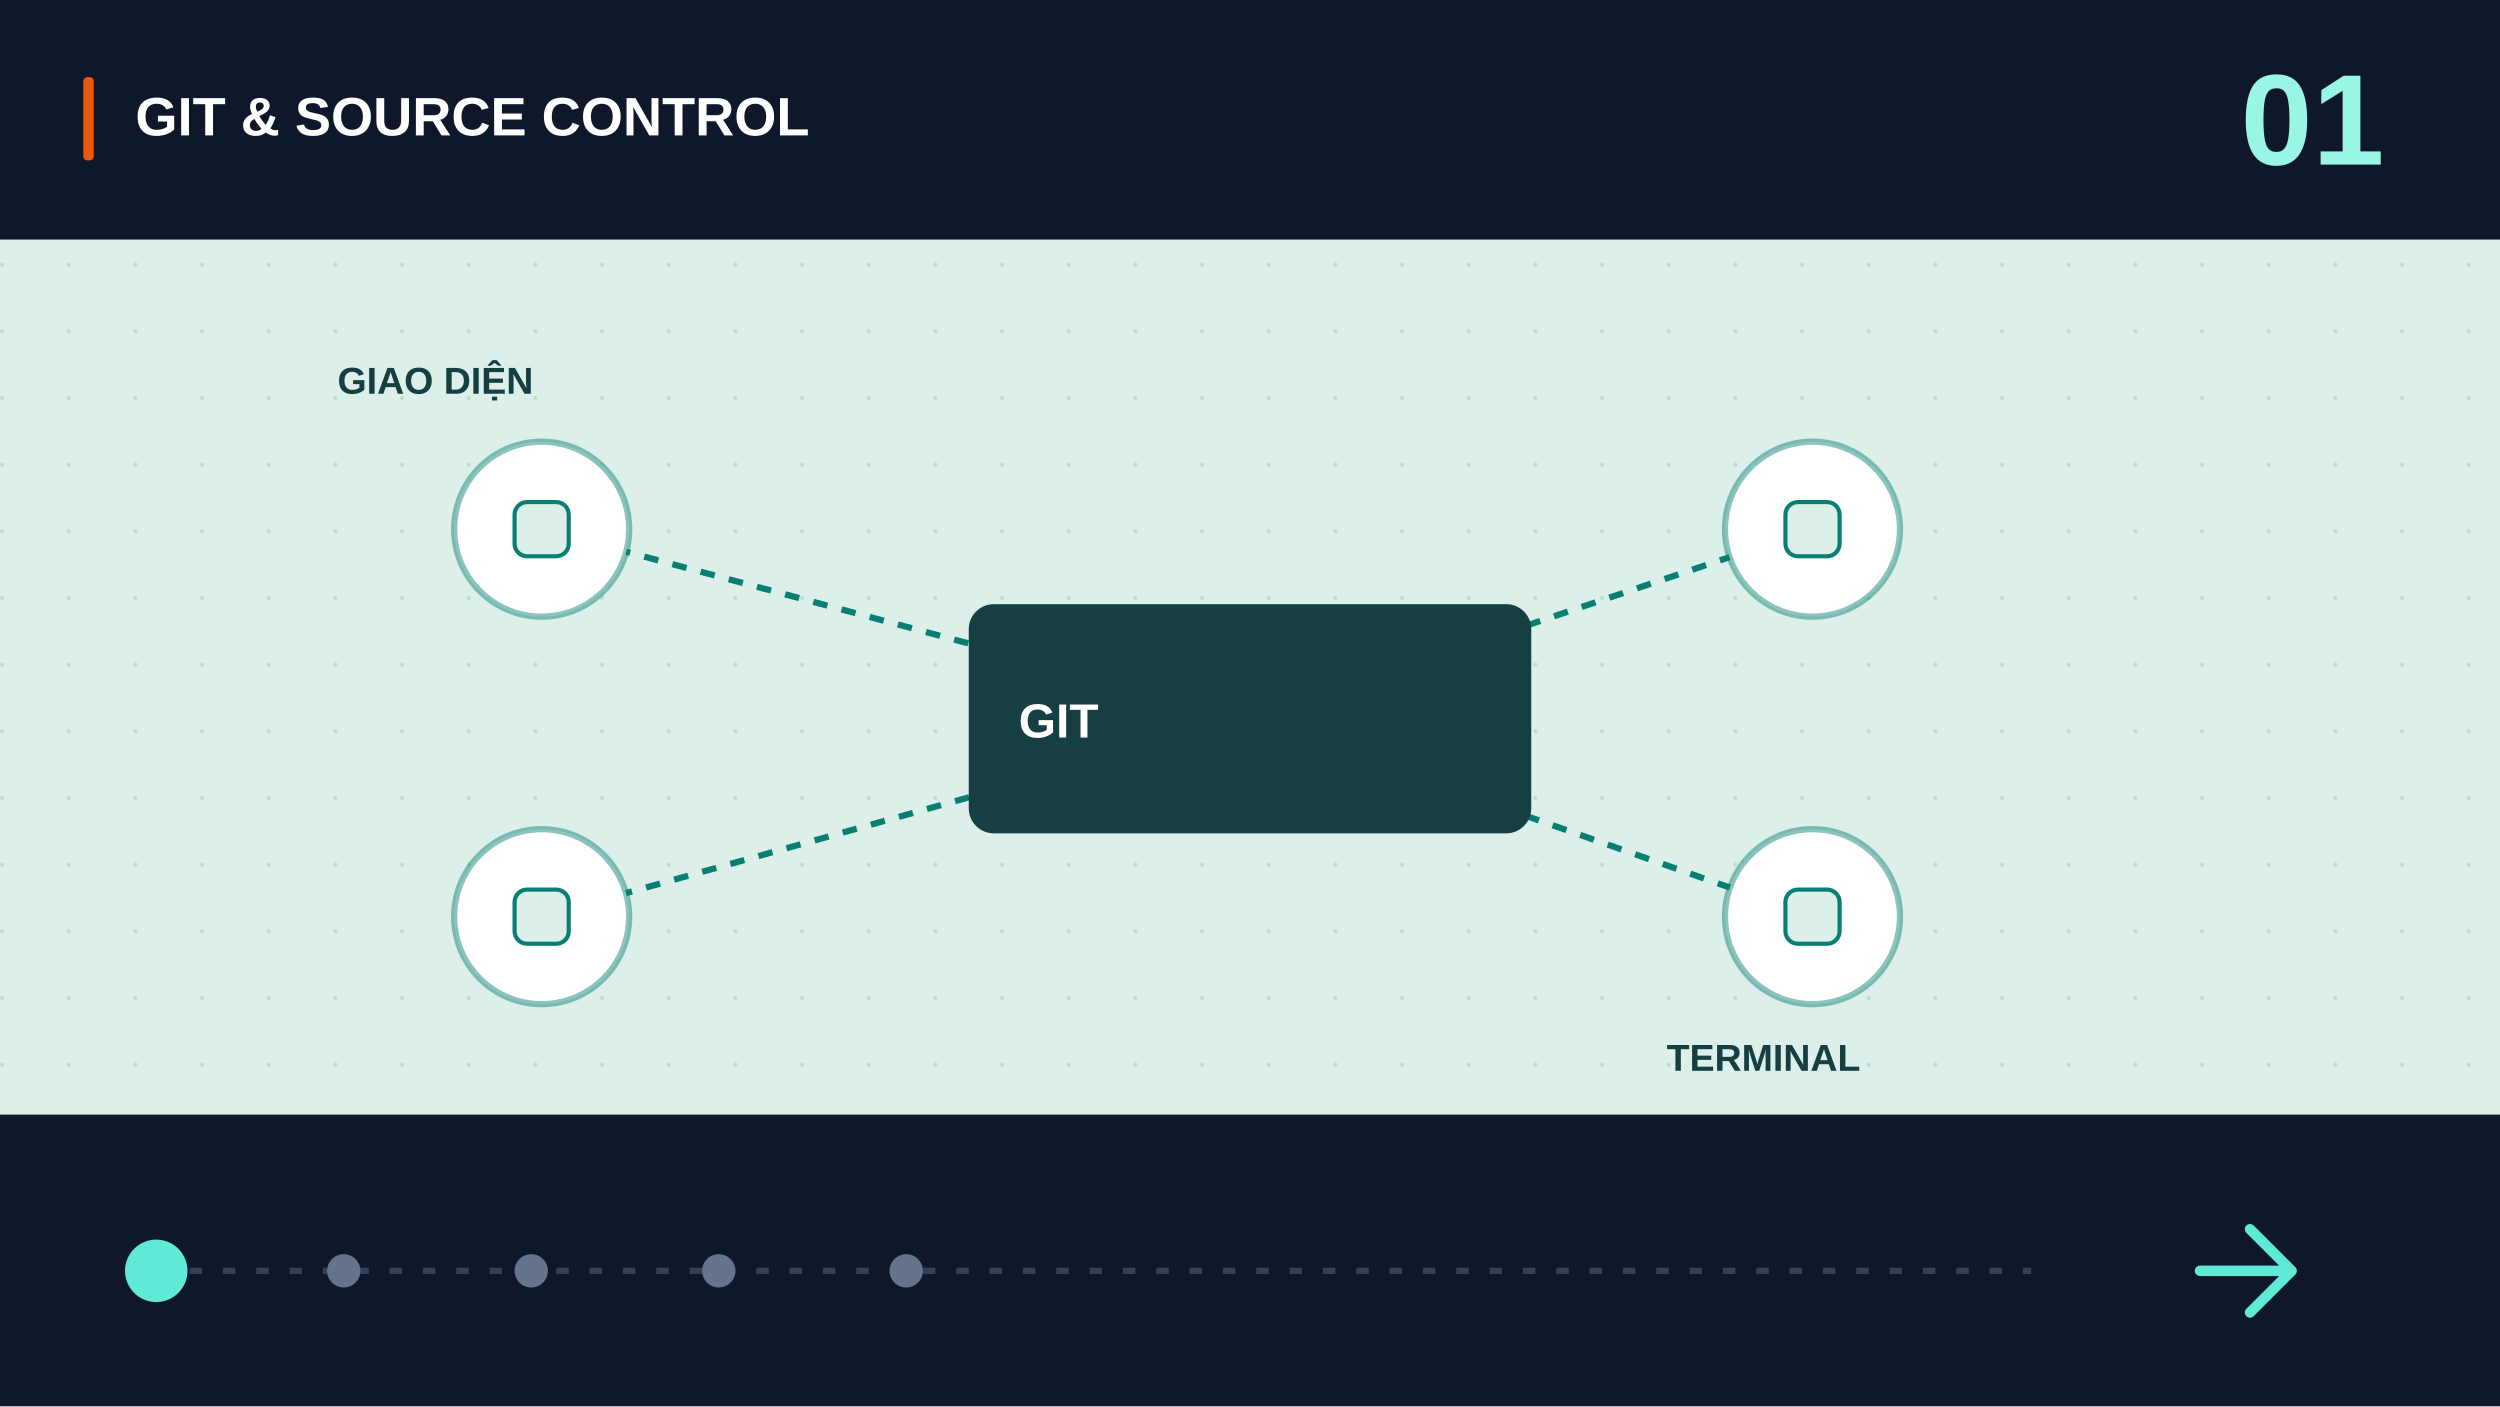
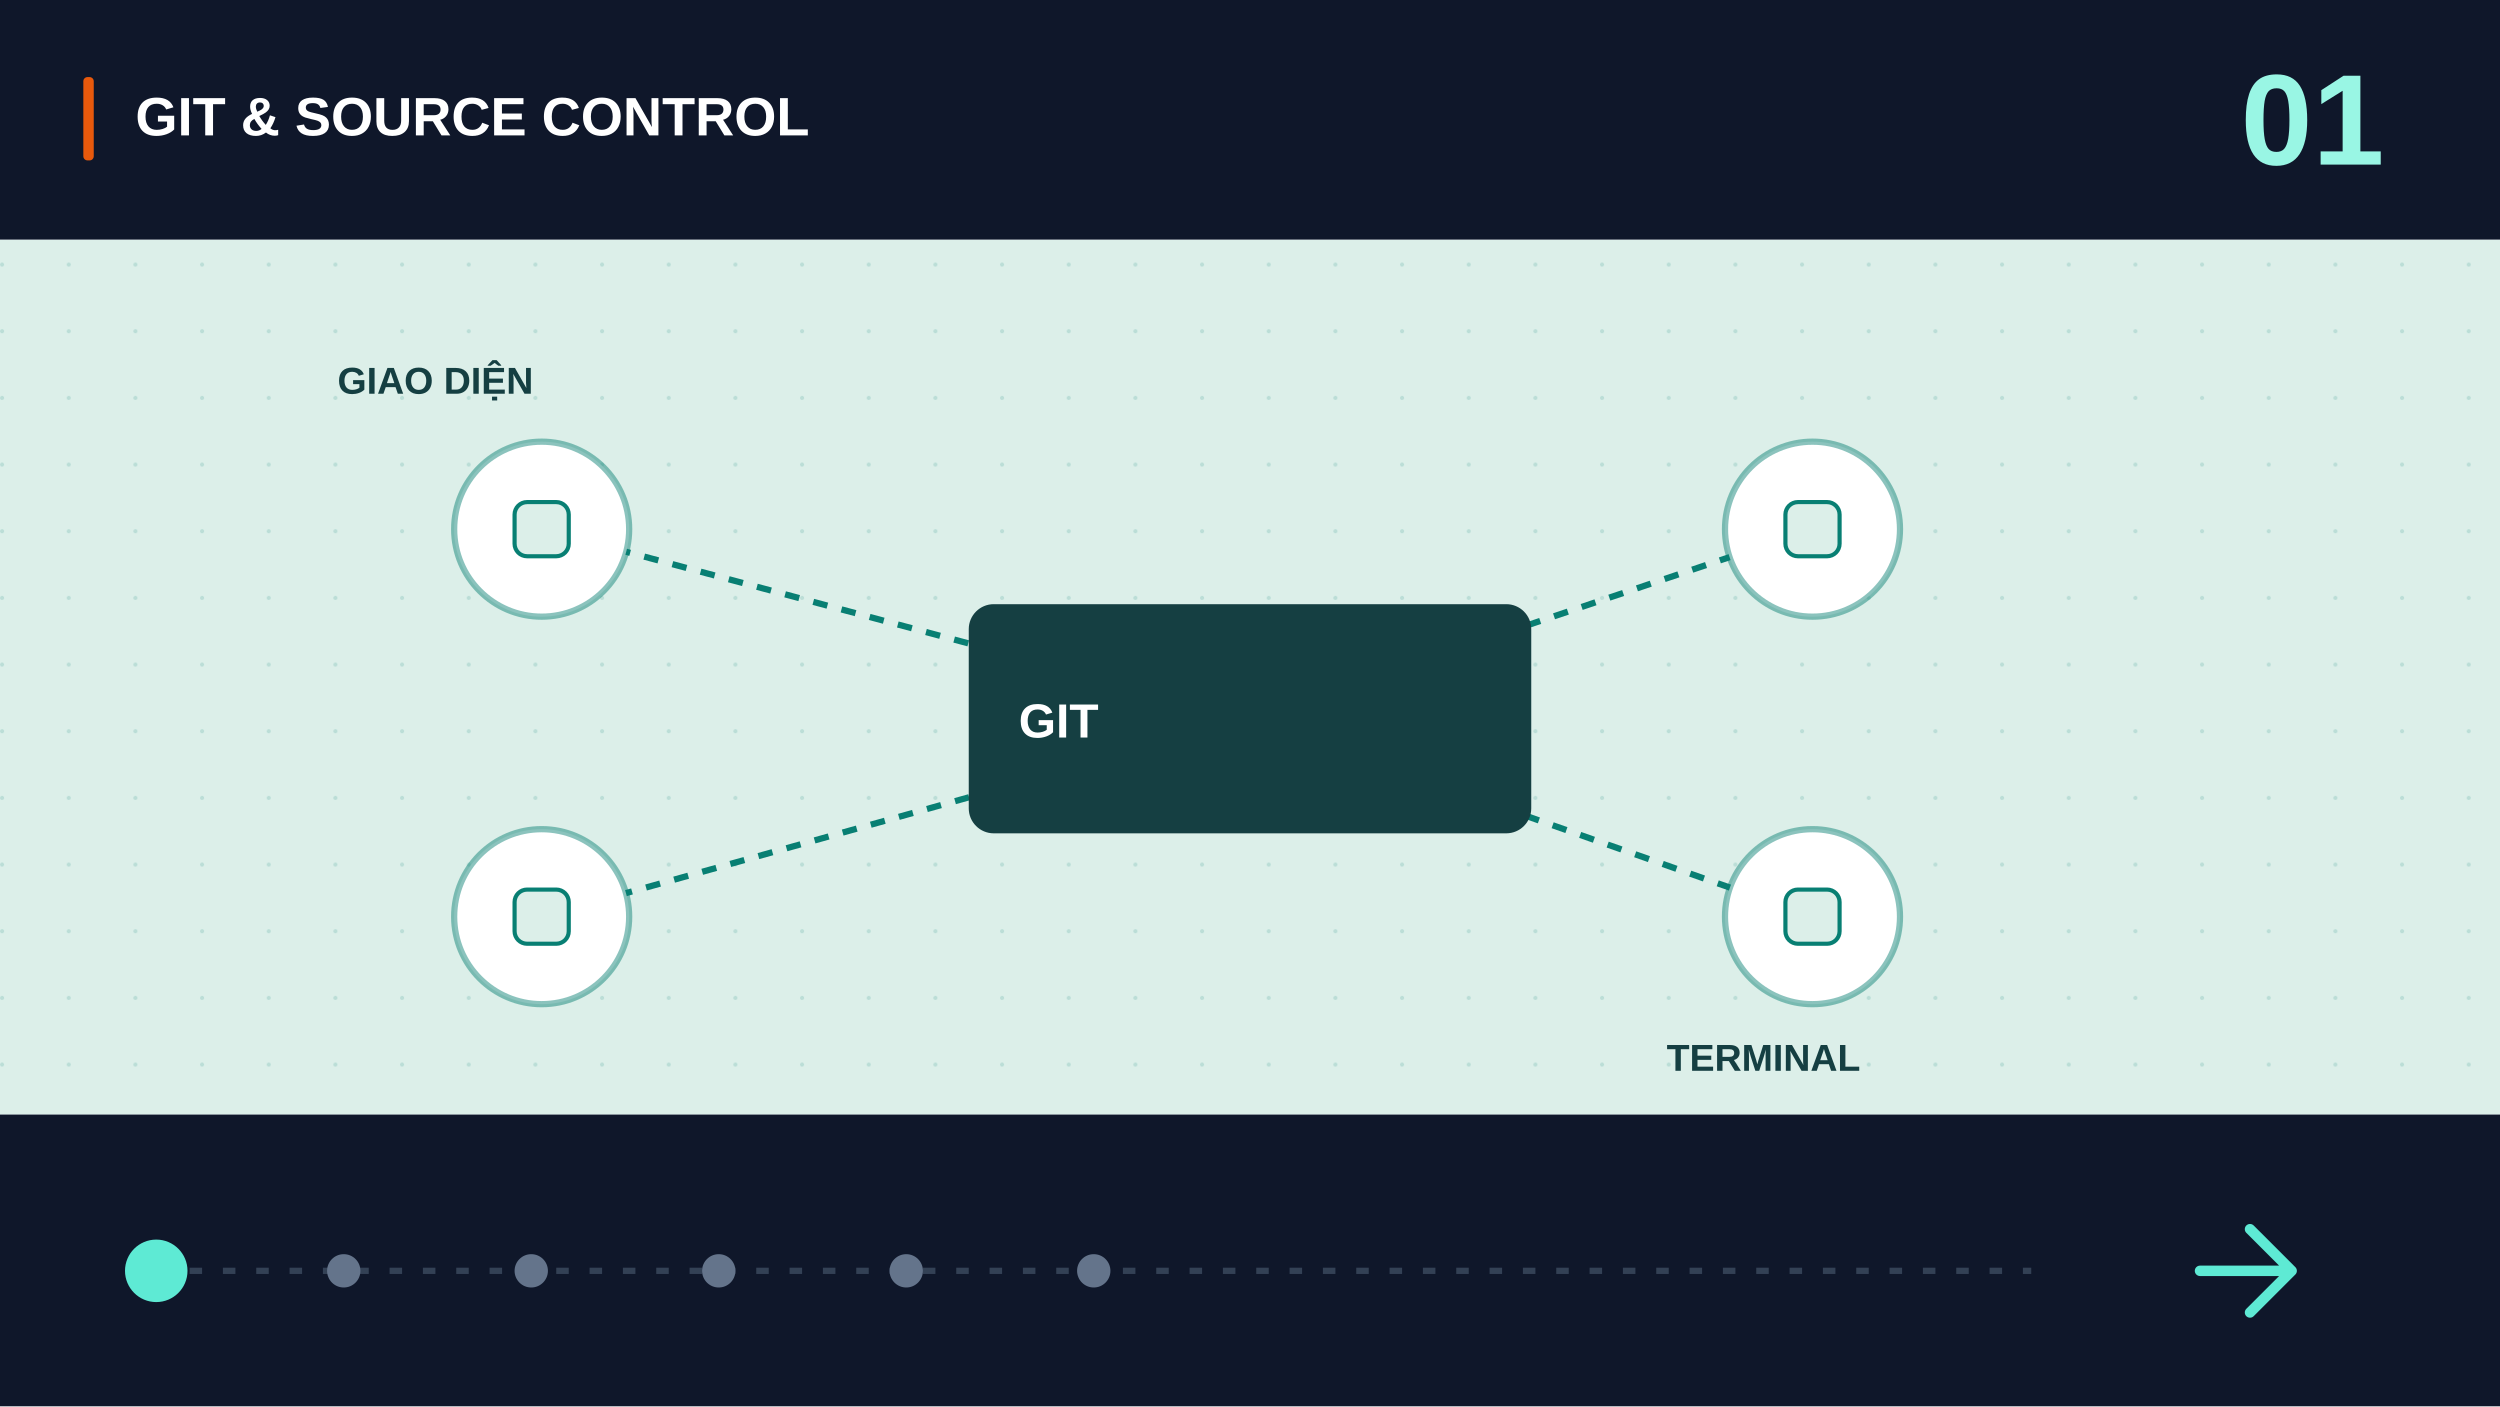
<svg xmlns="http://www.w3.org/2000/svg" width="1200" height="675" viewBox="0 0 1200 675">
  <rect width="1200" height="675" fill="#edf2f7" />
  <svg x="0" y="115" width="1200" height="420" viewBox="0 85 1200 420">
    <defs>
      <pattern id="grid" width="32" height="32" patternUnits="userSpaceOnUse">
        <circle cx="1" cy="1" r="1" fill="#087f73" opacity=".15" />
      </pattern>
    </defs>
    <rect x="0" y="0" width="1200" height="675" rx="0" fill="#dcefe9" stroke="none" stroke-width="2" />
    <rect width="1200" height="675" fill="url(#grid)" />
    <text x="54" y="51" font-family="Arial, sans-serif" font-size="14" font-weight="600" fill="#153f42">ANTBLOG / ENGINEERING NOTES</text>
    <text x="1080" y="51" font-family="Arial, sans-serif" font-size="16" font-weight="500" fill="#153f42">647</text>
    <path d="M54 73L1146 73" stroke="#087f7333" stroke-width="3" fill="none" />
    <path d="M600 315L260 224" stroke="#087f73" stroke-width="3" fill="none" stroke-dasharray="7 7" />
    <circle cx="260" cy="224" r="42" fill="#ffffff" stroke="#087f7377" stroke-width="3" />
    <rect x="247" y="211" width="26" height="26" rx="6" fill="#dcefe9" stroke="#087f73" stroke-width="2" />
    <path d="M600 315L870 224" stroke="#087f73" stroke-width="3" fill="none" stroke-dasharray="7 7" />
    <circle cx="870" cy="224" r="42" fill="#ffffff" stroke="#087f7377" stroke-width="3" />
    <rect x="857" y="211" width="26" height="26" rx="6" fill="#dcefe9" stroke="#087f73" stroke-width="2" />
    <path d="M600 315L260 410" stroke="#087f73" stroke-width="3" fill="none" stroke-dasharray="7 7" />
    <circle cx="260" cy="410" r="42" fill="#ffffff" stroke="#087f7377" stroke-width="3" />
    <rect x="247" y="397" width="26" height="26" rx="6" fill="#dcefe9" stroke="#087f73" stroke-width="2" />
    <path d="M600 315L870 410" stroke="#087f73" stroke-width="3" fill="none" stroke-dasharray="7 7" />
    <circle cx="870" cy="410" r="42" fill="#ffffff" stroke="#087f7377" stroke-width="3" />
    <rect x="857" y="397" width="26" height="26" rx="6" fill="#dcefe9" stroke="#087f73" stroke-width="2" />
    <rect x="465" y="260" width="270" height="110" rx="12" fill="#153f42" stroke="none" stroke-width="2" />
    <text x="489" y="324" font-family="Arial, sans-serif" font-size="23" font-weight="700" fill="#ffffff">GIT</text>
    <text x="162" y="159" font-family="Arial, sans-serif" font-size="18" font-weight="600" fill="#153f42">GIAO DIỆN</text>
    <text x="800" y="484" font-family="Arial, sans-serif" font-size="18" font-weight="600" fill="#153f42">TERMINAL</text>
    <rect x="0" y="507" width="1200" height="168" rx="0" fill="#153f42" stroke="none" stroke-width="2" />
    <rect x="54" y="539" width="5" height="81" rx="0" fill="#087f73" stroke="none" stroke-width="2" />
    <text x="78" y="578" font-family="Arial, sans-serif" font-size="60" font-weight="700" fill="#ffffff">GIT · GITSTUDIO</text>
    <text x="80" y="620" font-family="Arial, sans-serif" font-size="20" font-weight="500" fill="#cbd5e1">Version control · Giao diện, Spotlight, terminal</text>
  </svg>
  <rect width="1200" height="115" fill="#0f172a" />
  <rect x="40" y="37" width="5" height="40" rx="2" fill="#E8590C" />
  <text x="65" y="65" font-family="Arial,sans-serif" font-size="26" font-weight="700" fill="white">GIT &amp; SOURCE CONTROL</text>
  <text x="1110" y="79" text-anchor="middle" font-family="Arial,sans-serif" font-size="62" font-weight="700" fill="#99f6e4">01</text>
  <rect y="535" width="1200" height="140" fill="#0f172a" />
  <path d="M75 610h900" stroke="#334155" stroke-width="3" stroke-dasharray="6 10" />
  <circle cx="75" cy="610" r="15" fill="#5eead4" />
  <circle cx="165" cy="610" r="8" fill="#64748b" />
  <circle cx="255" cy="610" r="8" fill="#64748b" />
  <circle cx="345" cy="610" r="8" fill="#64748b" />
  <circle cx="435" cy="610" r="8" fill="#64748b" />
+   <circle cx="525" cy="610" r="8" fill="#64748b" />
  <path d="m1080 590 20 20-20 20m-24-20h44" fill="none" stroke="#5eead4" stroke-width="5" stroke-linecap="round" stroke-linejoin="round" />
</svg>
